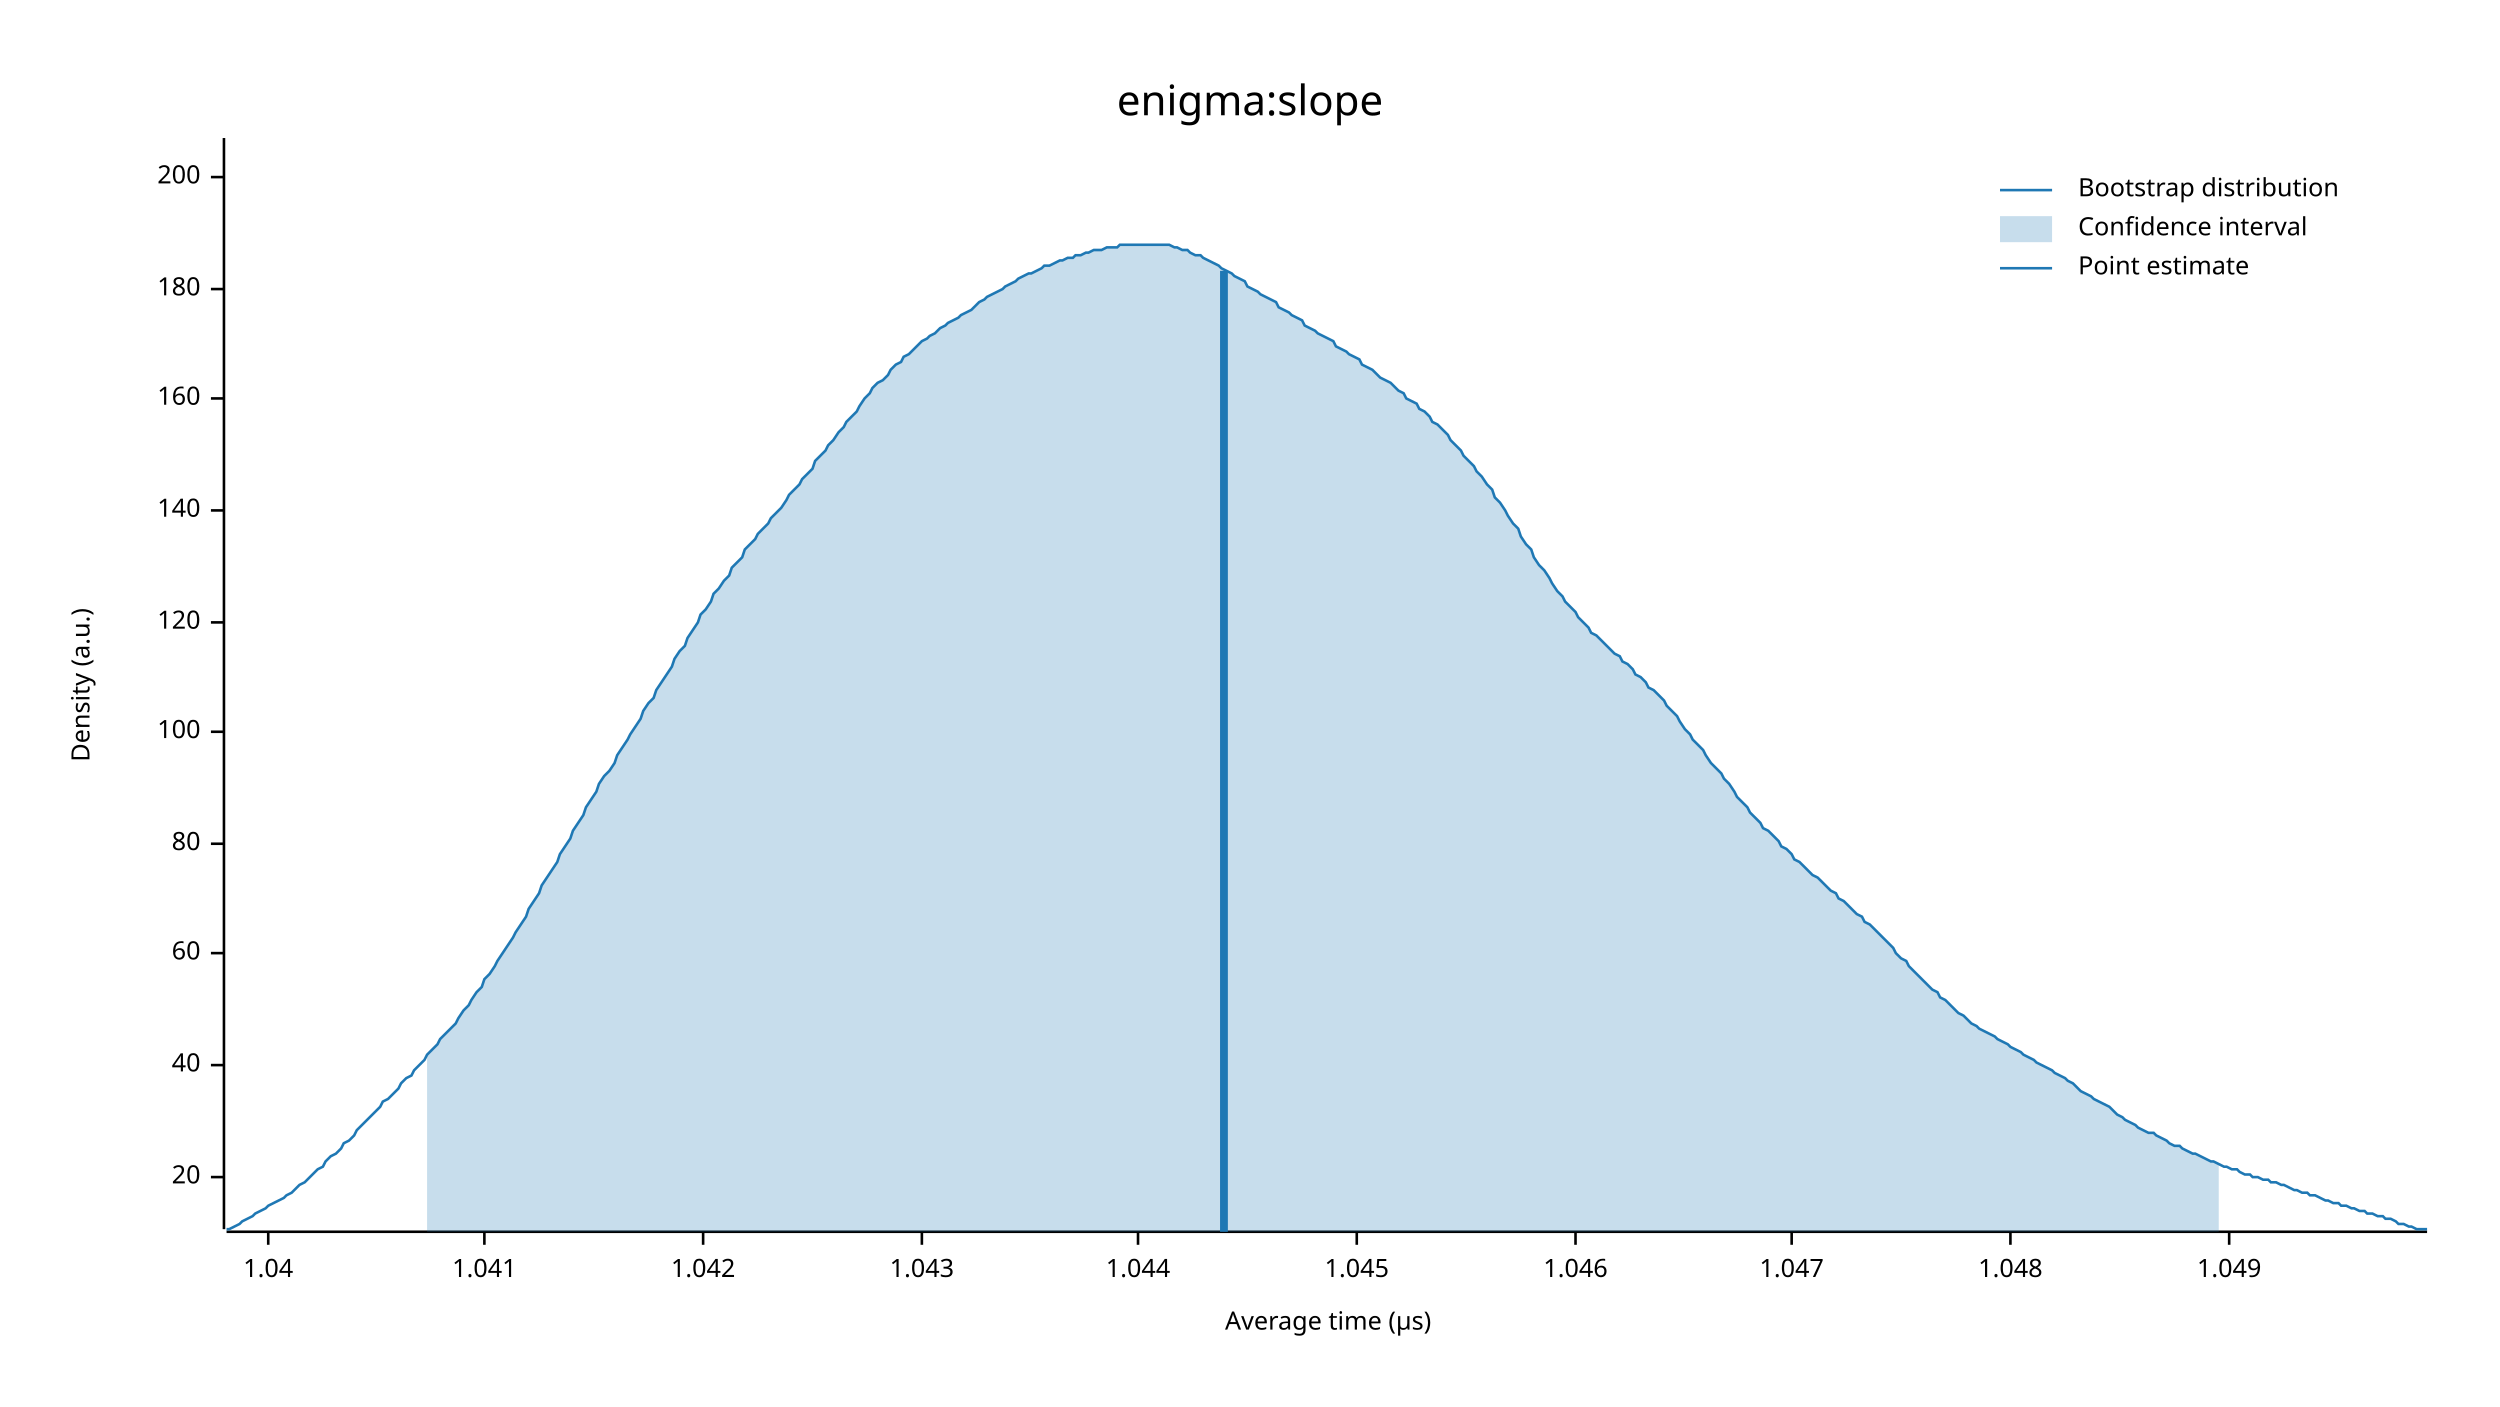
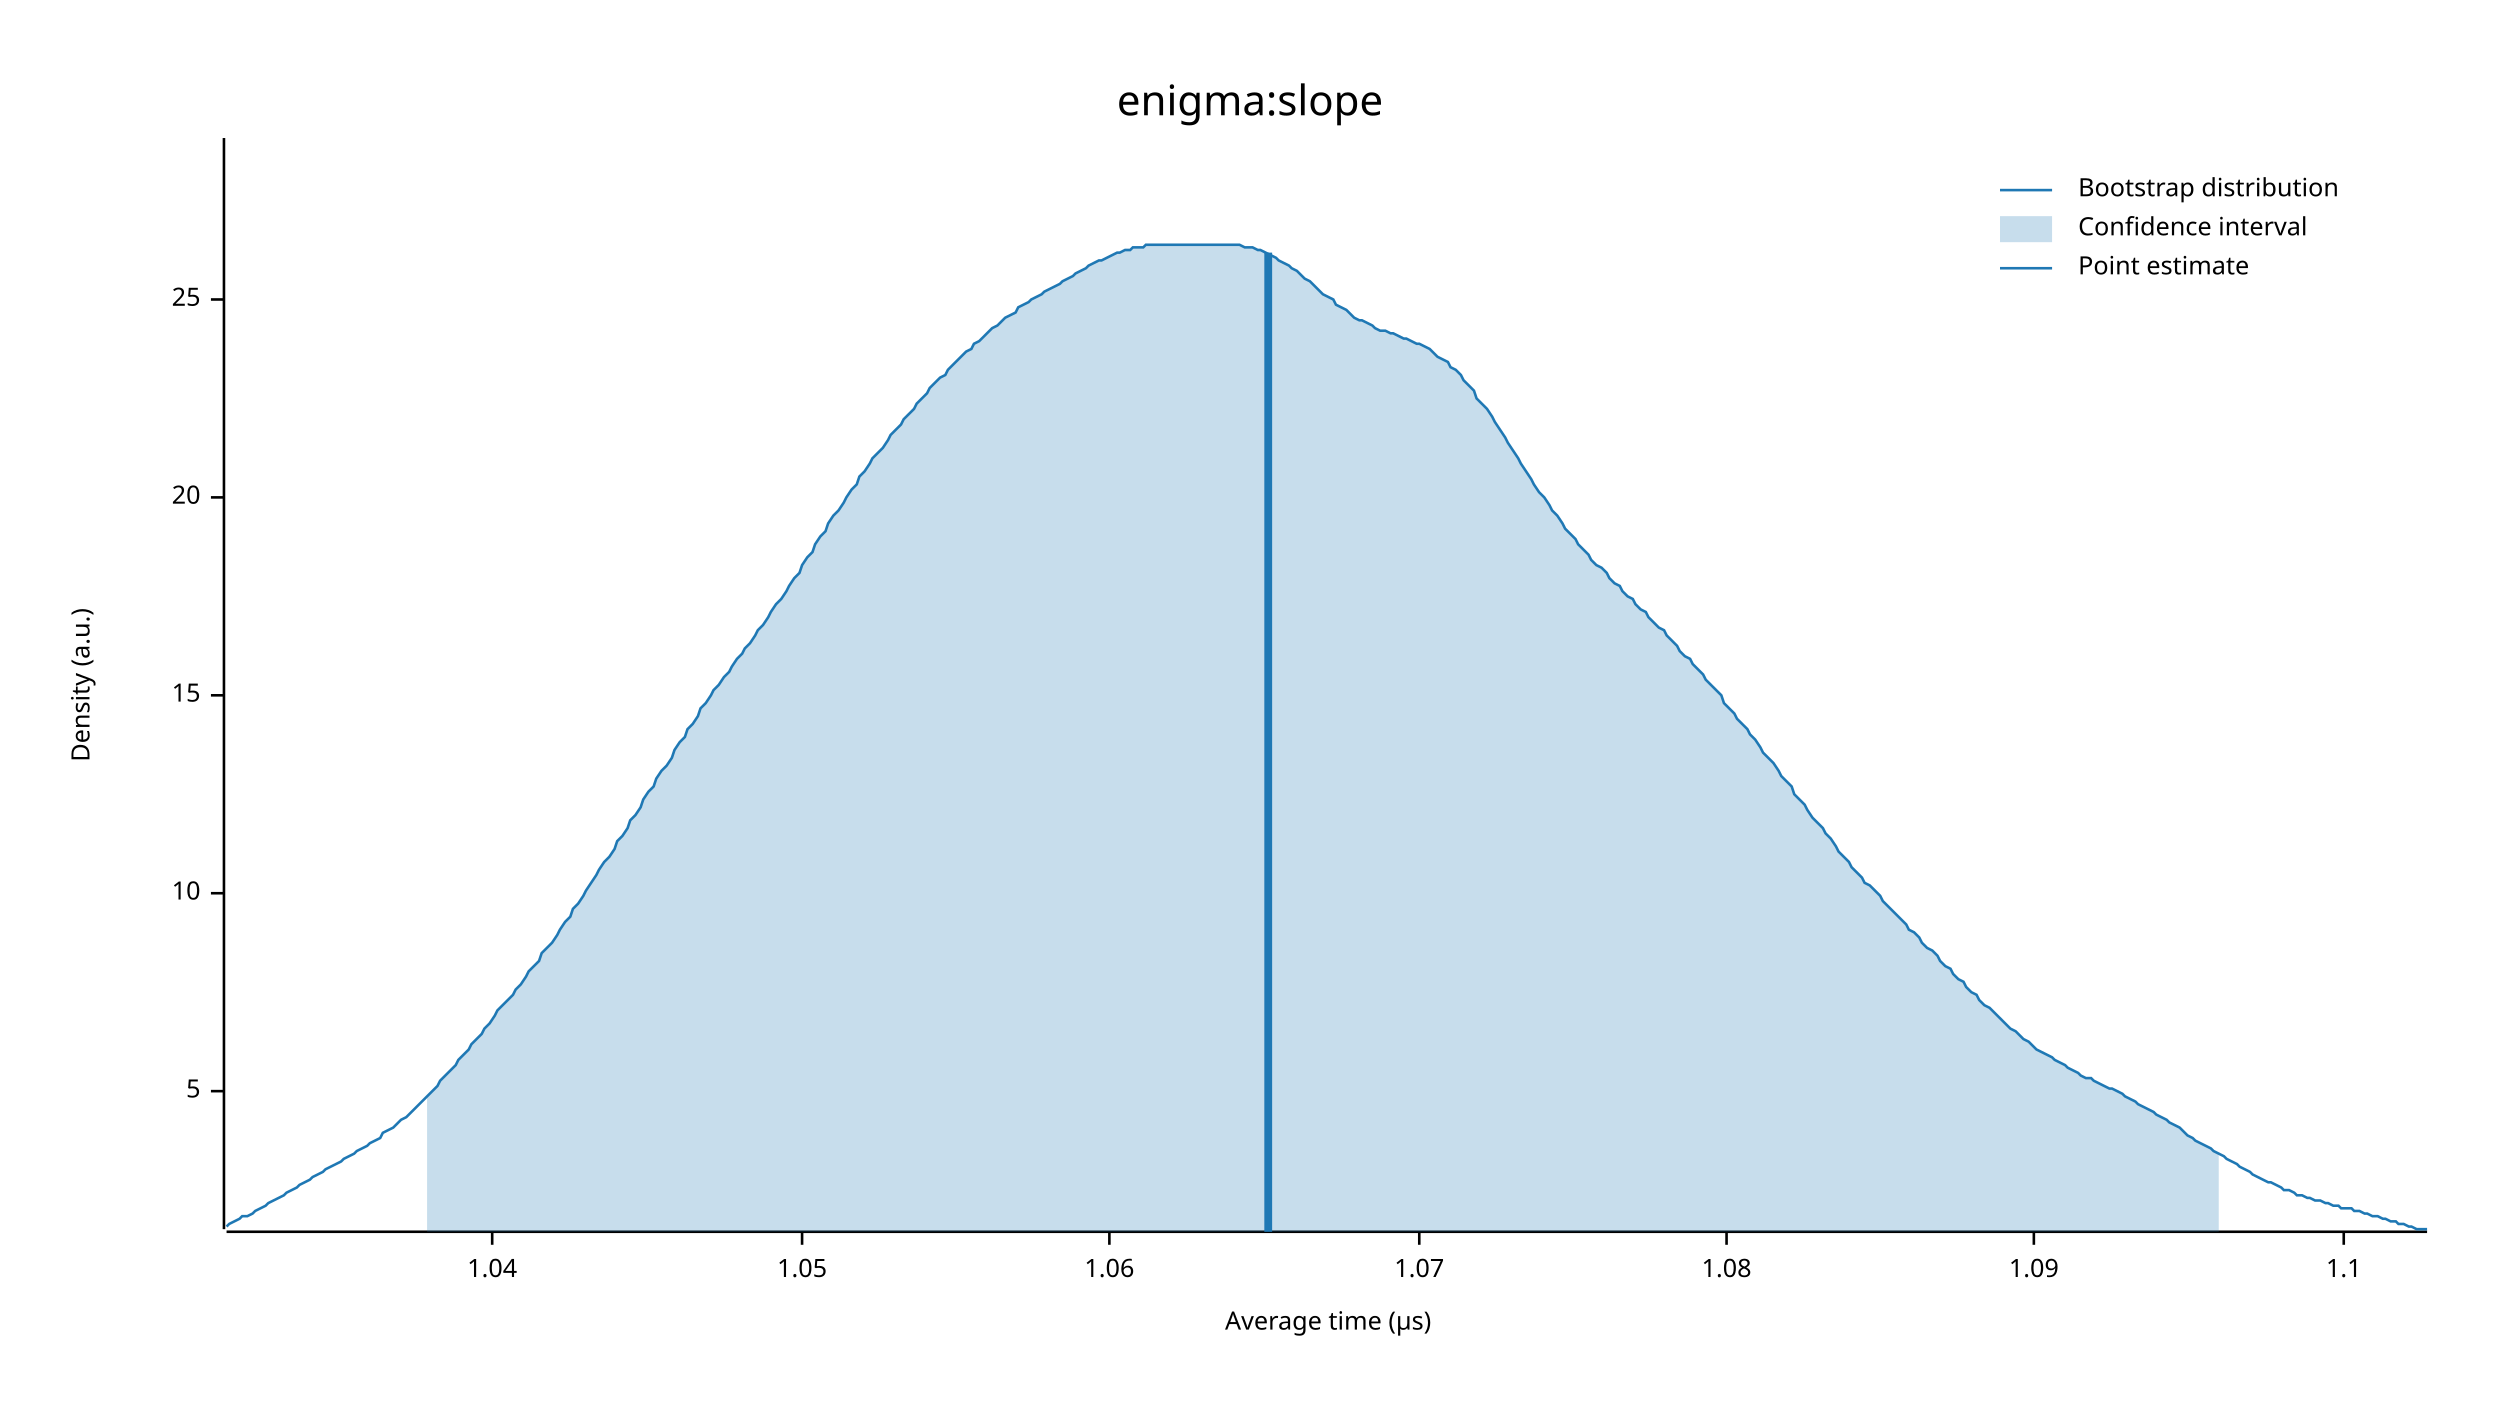
<svg xmlns="http://www.w3.org/2000/svg" width="960" height="540" viewBox="0 0 960 540">
  <text x="480" y="32" dy="0.76em" text-anchor="middle" font-family="sans-serif" font-size="16.129" opacity="1" fill="#000000">
enigma:slope
</text>
  <text x="27" y="263" dy="0.76em" text-anchor="middle" font-family="sans-serif" font-size="9.677" opacity="1" fill="#000000" transform="rotate(270, 27, 263)">
Density (a.u.)
</text>
  <text x="510" y="513" dy="-0.5ex" text-anchor="middle" font-family="sans-serif" font-size="9.677" opacity="1" fill="#000000">
Average time (µs)
</text>
  <polyline fill="none" opacity="1" stroke="#000000" stroke-width="1" points="86,53 86,472 " />
-   <text x="77" y="452" dy="0.5ex" text-anchor="end" font-family="sans-serif" font-size="9.677" opacity="1" fill="#000000">
+   <text x="77" y="419" dy="0.5ex" text-anchor="end" font-family="sans-serif" font-size="9.677" opacity="1" fill="#000000">
+ 5
+ </text>
+   <polyline fill="none" opacity="1" stroke="#000000" stroke-width="1" points="81,419 86,419 " />
+   <text x="77" y="343" dy="0.5ex" text-anchor="end" font-family="sans-serif" font-size="9.677" opacity="1" fill="#000000">
+ 10
+ </text>
+   <polyline fill="none" opacity="1" stroke="#000000" stroke-width="1" points="81,343 86,343 " />
+   <text x="77" y="267" dy="0.5ex" text-anchor="end" font-family="sans-serif" font-size="9.677" opacity="1" fill="#000000">
+ 15
+ </text>
+   <polyline fill="none" opacity="1" stroke="#000000" stroke-width="1" points="81,267 86,267 " />
+   <text x="77" y="191" dy="0.5ex" text-anchor="end" font-family="sans-serif" font-size="9.677" opacity="1" fill="#000000">
20
</text>
-   <polyline fill="none" opacity="1" stroke="#000000" stroke-width="1" points="81,452 86,452 " />
-   <text x="77" y="409" dy="0.5ex" text-anchor="end" font-family="sans-serif" font-size="9.677" opacity="1" fill="#000000">
- 40
+   <polyline fill="none" opacity="1" stroke="#000000" stroke-width="1" points="81,191 86,191 " />
+   <text x="77" y="115" dy="0.5ex" text-anchor="end" font-family="sans-serif" font-size="9.677" opacity="1" fill="#000000">
+ 25
</text>
-   <polyline fill="none" opacity="1" stroke="#000000" stroke-width="1" points="81,409 86,409 " />
-   <text x="77" y="366" dy="0.5ex" text-anchor="end" font-family="sans-serif" font-size="9.677" opacity="1" fill="#000000">
- 60
- </text>
-   <polyline fill="none" opacity="1" stroke="#000000" stroke-width="1" points="81,366 86,366 " />
-   <text x="77" y="324" dy="0.5ex" text-anchor="end" font-family="sans-serif" font-size="9.677" opacity="1" fill="#000000">
- 80
- </text>
-   <polyline fill="none" opacity="1" stroke="#000000" stroke-width="1" points="81,324 86,324 " />
-   <text x="77" y="281" dy="0.5ex" text-anchor="end" font-family="sans-serif" font-size="9.677" opacity="1" fill="#000000">
- 100
- </text>
-   <polyline fill="none" opacity="1" stroke="#000000" stroke-width="1" points="81,281 86,281 " />
-   <text x="77" y="239" dy="0.5ex" text-anchor="end" font-family="sans-serif" font-size="9.677" opacity="1" fill="#000000">
- 120
- </text>
-   <polyline fill="none" opacity="1" stroke="#000000" stroke-width="1" points="81,239 86,239 " />
-   <text x="77" y="196" dy="0.5ex" text-anchor="end" font-family="sans-serif" font-size="9.677" opacity="1" fill="#000000">
- 140
- </text>
-   <polyline fill="none" opacity="1" stroke="#000000" stroke-width="1" points="81,196 86,196 " />
-   <text x="77" y="153" dy="0.5ex" text-anchor="end" font-family="sans-serif" font-size="9.677" opacity="1" fill="#000000">
- 160
- </text>
-   <polyline fill="none" opacity="1" stroke="#000000" stroke-width="1" points="81,153 86,153 " />
-   <text x="77" y="111" dy="0.5ex" text-anchor="end" font-family="sans-serif" font-size="9.677" opacity="1" fill="#000000">
- 180
- </text>
-   <polyline fill="none" opacity="1" stroke="#000000" stroke-width="1" points="81,111 86,111 " />
-   <text x="77" y="68" dy="0.5ex" text-anchor="end" font-family="sans-serif" font-size="9.677" opacity="1" fill="#000000">
- 200
- </text>
-   <polyline fill="none" opacity="1" stroke="#000000" stroke-width="1" points="81,68 86,68 " />
+   <polyline fill="none" opacity="1" stroke="#000000" stroke-width="1" points="81,115 86,115 " />
  <polyline fill="none" opacity="1" stroke="#000000" stroke-width="1" points="87,473 932,473 " />
-   <text x="103" y="483" dy="0.76em" text-anchor="middle" font-family="sans-serif" font-size="9.677" opacity="1" fill="#000000">
+   <text x="189" y="483" dy="0.76em" text-anchor="middle" font-family="sans-serif" font-size="9.677" opacity="1" fill="#000000">
1.04
</text>
-   <polyline fill="none" opacity="1" stroke="#000000" stroke-width="1" points="103,473 103,478 " />
-   <text x="186" y="483" dy="0.76em" text-anchor="middle" font-family="sans-serif" font-size="9.677" opacity="1" fill="#000000">
- 1.041
+   <polyline fill="none" opacity="1" stroke="#000000" stroke-width="1" points="189,473 189,478 " />
+   <text x="308" y="483" dy="0.76em" text-anchor="middle" font-family="sans-serif" font-size="9.677" opacity="1" fill="#000000">
+ 1.05
</text>
-   <polyline fill="none" opacity="1" stroke="#000000" stroke-width="1" points="186,473 186,478 " />
-   <text x="270" y="483" dy="0.76em" text-anchor="middle" font-family="sans-serif" font-size="9.677" opacity="1" fill="#000000">
- 1.042
+   <polyline fill="none" opacity="1" stroke="#000000" stroke-width="1" points="308,473 308,478 " />
+   <text x="426" y="483" dy="0.76em" text-anchor="middle" font-family="sans-serif" font-size="9.677" opacity="1" fill="#000000">
+ 1.06
</text>
-   <polyline fill="none" opacity="1" stroke="#000000" stroke-width="1" points="270,473 270,478 " />
-   <text x="354" y="483" dy="0.76em" text-anchor="middle" font-family="sans-serif" font-size="9.677" opacity="1" fill="#000000">
- 1.043
+   <polyline fill="none" opacity="1" stroke="#000000" stroke-width="1" points="426,473 426,478 " />
+   <text x="545" y="483" dy="0.76em" text-anchor="middle" font-family="sans-serif" font-size="9.677" opacity="1" fill="#000000">
+ 1.07
</text>
-   <polyline fill="none" opacity="1" stroke="#000000" stroke-width="1" points="354,473 354,478 " />
-   <text x="437" y="483" dy="0.76em" text-anchor="middle" font-family="sans-serif" font-size="9.677" opacity="1" fill="#000000">
- 1.044
+   <polyline fill="none" opacity="1" stroke="#000000" stroke-width="1" points="545,473 545,478 " />
+   <text x="663" y="483" dy="0.76em" text-anchor="middle" font-family="sans-serif" font-size="9.677" opacity="1" fill="#000000">
+ 1.08
</text>
-   <polyline fill="none" opacity="1" stroke="#000000" stroke-width="1" points="437,473 437,478 " />
-   <text x="521" y="483" dy="0.76em" text-anchor="middle" font-family="sans-serif" font-size="9.677" opacity="1" fill="#000000">
- 1.045
+   <polyline fill="none" opacity="1" stroke="#000000" stroke-width="1" points="663,473 663,478 " />
+   <text x="781" y="483" dy="0.76em" text-anchor="middle" font-family="sans-serif" font-size="9.677" opacity="1" fill="#000000">
+ 1.09
</text>
-   <polyline fill="none" opacity="1" stroke="#000000" stroke-width="1" points="521,473 521,478 " />
-   <text x="605" y="483" dy="0.76em" text-anchor="middle" font-family="sans-serif" font-size="9.677" opacity="1" fill="#000000">
- 1.046
+   <polyline fill="none" opacity="1" stroke="#000000" stroke-width="1" points="781,473 781,478 " />
+   <text x="900" y="483" dy="0.76em" text-anchor="middle" font-family="sans-serif" font-size="9.677" opacity="1" fill="#000000">
+ 1.1
</text>
-   <polyline fill="none" opacity="1" stroke="#000000" stroke-width="1" points="605,473 605,478 " />
-   <text x="688" y="483" dy="0.76em" text-anchor="middle" font-family="sans-serif" font-size="9.677" opacity="1" fill="#000000">
- 1.047
- </text>
-   <polyline fill="none" opacity="1" stroke="#000000" stroke-width="1" points="688,473 688,478 " />
-   <text x="772" y="483" dy="0.76em" text-anchor="middle" font-family="sans-serif" font-size="9.677" opacity="1" fill="#000000">
- 1.048
- </text>
-   <polyline fill="none" opacity="1" stroke="#000000" stroke-width="1" points="772,473 772,478 " />
-   <text x="856" y="483" dy="0.76em" text-anchor="middle" font-family="sans-serif" font-size="9.677" opacity="1" fill="#000000">
- 1.049
- </text>
-   <polyline fill="none" opacity="1" stroke="#000000" stroke-width="1" points="856,473 856,478 " />
-   <polyline fill="none" opacity="1" stroke="#1F78B4" stroke-width="1" points="87,472 88,472 90,471 92,470 93,469 95,468 97,467 98,466 100,465 102,464 103,463 105,462 107,461 109,460 110,459 112,458 114,456 115,455 117,454 119,452 120,451 122,449 124,448 125,446 127,444 129,443 131,441 132,439 134,438 136,436 137,434 139,432 141,430 142,429 144,427 146,425 147,423 149,422 151,420 153,418 154,416 156,414 158,413 159,411 161,409 163,407 164,405 166,403 168,401 169,399 171,397 173,395 175,393 176,391 178,388 180,386 181,384 183,381 185,379 186,376 188,374 190,371 191,369 193,366 195,363 197,360 198,358 200,355 202,352 203,349 205,346 207,343 208,340 210,337 212,334 214,331 215,328 217,325 219,322 220,319 222,316 224,313 225,310 227,307 229,304 230,301 232,298 234,296 236,293 237,290 239,287 241,284 242,282 244,279 246,276 247,273 249,270 251,268 252,265 254,262 256,259 258,256 259,253 261,250 263,248 264,245 266,242 268,239 269,236 271,234 273,231 274,228 276,226 278,223 280,221 281,218 283,216 285,214 286,211 288,209 290,207 291,205 293,203 295,201 296,199 298,197 300,195 302,192 303,190 305,188 307,186 308,184 310,182 312,180 313,177 315,175 317,173 318,171 320,169 322,166 324,164 325,162 327,160 329,158 330,156 332,153 334,151 335,149 337,147 339,146 341,144 342,142 344,140 346,139 347,137 349,136 351,134 352,133 354,131 356,130 357,129 359,128 361,126 363,125 364,124 366,123 368,122 369,121 371,120 373,119 374,118 376,116 378,115 379,114 381,113 383,112 385,111 386,110 388,109 390,108 391,107 393,106 395,105 396,105 398,104 400,103 401,102 403,102 405,101 407,100 408,100 410,99 412,99 413,98 415,98 417,97 418,97 420,96 422,96 423,96 425,95 427,95 429,95 430,94 432,94 434,94 435,94 437,94 439,94 440,94 442,94 444,94 445,94 447,94 449,94 451,95 452,95 454,96 456,96 457,97 459,98 461,98 462,99 464,100 466,101 468,102 469,103 471,104 473,105 474,106 476,107 478,108 479,110 481,111 483,112 484,113 486,114 488,115 490,116 491,118 493,119 495,120 496,121 498,122 500,123 501,125 503,126 505,127 506,128 508,129 510,130 512,131 513,133 515,134 517,135 518,136 520,137 522,138 523,140 525,141 527,142 528,143 530,145 532,146 534,147 535,148 537,150 539,151 540,153 542,154 544,155 545,157 547,158 549,160 550,162 552,163 554,165 556,167 557,169 559,171 561,173 562,175 564,177 566,179 567,181 569,183 571,186 573,188 574,191 576,193 578,196 579,198 581,201 583,203 584,206 586,209 588,211 589,214 591,217 593,219 595,222 596,224 598,227 600,229 601,231 603,233 605,235 606,237 608,239 610,241 611,243 613,244 615,246 617,248 618,249 620,251 622,252 623,254 625,255 627,257 628,259 630,260 632,262 633,264 635,265 637,267 639,269 640,271 642,273 644,275 645,277 647,280 649,282 650,284 652,286 654,288 655,290 657,293 659,295 661,297 662,299 664,301 666,304 667,306 669,308 671,310 672,312 674,314 676,316 677,318 679,319 681,321 683,323 684,325 686,326 688,328 689,330 691,331 693,333 694,334 696,336 698,337 700,339 701,340 703,342 705,343 706,345 708,346 710,348 711,349 713,351 715,352 716,354 718,355 720,357 722,359 723,360 725,362 727,364 728,366 730,368 732,369 733,371 735,373 737,375 738,376 740,378 742,380 744,381 745,383 747,384 749,386 750,387 752,389 754,390 755,391 757,393 759,394 760,395 762,396 764,397 766,398 767,399 769,400 771,401 772,402 774,403 776,404 777,405 779,406 781,407 782,408 784,409 786,410 788,411 789,412 791,413 793,414 794,415 796,416 798,418 799,419 801,420 803,421 804,422 806,423 808,424 810,425 811,426 813,428 815,429 816,430 818,431 820,432 821,433 823,434 825,435 827,435 828,436 830,437 832,438 833,439 835,440 837,440 838,441 840,442 842,443 843,443 845,444 847,445 849,446 850,446 852,447 854,448 855,448 857,449 859,449 860,450 862,451 864,451 865,452 867,452 869,453 871,453 872,454 874,454 876,455 877,455 879,456 881,457 882,457 884,458 886,458 887,459 889,459 891,460 893,461 894,461 896,462 898,462 899,463 901,463 903,464 904,464 906,465 908,465 909,466 911,466 913,467 915,467 916,468 918,468 920,469 921,470 923,470 925,471 926,471 928,472 930,472 932,472 " />
-   <polygon opacity="0.25" fill="#1F78B4" points="164,405 166,403 168,401 169,399 171,397 173,395 175,393 176,391 178,388 180,386 181,384 183,381 185,379 186,376 188,374 190,371 191,369 193,366 195,363 197,360 198,358 200,355 202,352 203,349 205,346 207,343 208,340 210,337 212,334 214,331 215,328 217,325 219,322 220,319 222,316 224,313 225,310 227,307 229,304 230,301 232,298 234,296 236,293 237,290 239,287 241,284 242,282 244,279 246,276 247,273 249,270 251,268 252,265 254,262 256,259 258,256 259,253 261,250 263,248 264,245 266,242 268,239 269,236 271,234 273,231 274,228 276,226 278,223 280,221 281,218 283,216 285,214 286,211 288,209 290,207 291,205 293,203 295,201 296,199 298,197 300,195 302,192 303,190 305,188 307,186 308,184 310,182 312,180 313,177 315,175 317,173 318,171 320,169 322,166 324,164 325,162 327,160 329,158 330,156 332,153 334,151 335,149 337,147 339,146 341,144 342,142 344,140 346,139 347,137 349,136 351,134 352,133 354,131 356,130 357,129 359,128 361,126 363,125 364,124 366,123 368,122 369,121 371,120 373,119 374,118 376,116 378,115 379,114 381,113 383,112 385,111 386,110 388,109 390,108 391,107 393,106 395,105 396,105 398,104 400,103 401,102 403,102 405,101 407,100 408,100 410,99 412,99 413,98 415,98 417,97 418,97 420,96 422,96 423,96 425,95 427,95 429,95 430,94 432,94 434,94 435,94 437,94 439,94 440,94 442,94 444,94 445,94 447,94 449,94 451,95 452,95 454,96 456,96 457,97 459,98 461,98 462,99 464,100 466,101 468,102 469,103 471,104 473,105 474,106 476,107 478,108 479,110 481,111 483,112 484,113 486,114 488,115 490,116 491,118 493,119 495,120 496,121 498,122 500,123 501,125 503,126 505,127 506,128 508,129 510,130 512,131 513,133 515,134 517,135 518,136 520,137 522,138 523,140 525,141 527,142 528,143 530,145 532,146 534,147 535,148 537,150 539,151 540,153 542,154 544,155 545,157 547,158 549,160 550,162 552,163 554,165 556,167 557,169 559,171 561,173 562,175 564,177 566,179 567,181 569,183 571,186 573,188 574,191 576,193 578,196 579,198 581,201 583,203 584,206 586,209 588,211 589,214 591,217 593,219 595,222 596,224 598,227 600,229 601,231 603,233 605,235 606,237 608,239 610,241 611,243 613,244 615,246 617,248 618,249 620,251 622,252 623,254 625,255 627,257 628,259 630,260 632,262 633,264 635,265 637,267 639,269 640,271 642,273 644,275 645,277 647,280 649,282 650,284 652,286 654,288 655,290 657,293 659,295 661,297 662,299 664,301 666,304 667,306 669,308 671,310 672,312 674,314 676,316 677,318 679,319 681,321 683,323 684,325 686,326 688,328 689,330 691,331 693,333 694,334 696,336 698,337 700,339 701,340 703,342 705,343 706,345 708,346 710,348 711,349 713,351 715,352 716,354 718,355 720,357 722,359 723,360 725,362 727,364 728,366 730,368 732,369 733,371 735,373 737,375 738,376 740,378 742,380 744,381 745,383 747,384 749,386 750,387 752,389 754,390 755,391 757,393 759,394 760,395 762,396 764,397 766,398 767,399 769,400 771,401 772,402 774,403 776,404 777,405 779,406 781,407 782,408 784,409 786,410 788,411 789,412 791,413 793,414 794,415 796,416 798,418 799,419 801,420 803,421 804,422 806,423 808,424 810,425 811,426 813,428 815,429 816,430 818,431 820,432 821,433 823,434 825,435 827,435 828,436 830,437 832,438 833,439 835,440 837,440 838,441 840,442 842,443 843,443 845,444 847,445 849,446 850,446 852,447 852,473 164,473 " />
-   <polyline fill="none" opacity="1" stroke="#1F78B4" stroke-width="3" points="470,473 470,104 " />
+   <polyline fill="none" opacity="1" stroke="#000000" stroke-width="1" points="900,473 900,478 " />
+   <polyline fill="none" opacity="1" stroke="#1F78B4" stroke-width="1" points="87,471 88,470 90,469 92,468 93,467 95,467 97,466 98,465 100,464 102,463 103,462 105,461 107,460 109,459 110,458 112,457 114,456 115,455 117,454 119,453 120,452 122,451 124,450 125,449 127,448 129,447 131,446 132,445 134,444 136,443 137,442 139,441 141,440 142,439 144,438 146,437 147,435 149,434 151,433 153,431 154,430 156,429 158,427 159,426 161,424 163,422 164,421 166,419 168,417 169,415 171,413 173,411 175,409 176,407 178,405 180,403 181,401 183,399 185,397 186,395 188,393 190,390 191,388 193,386 195,384 197,382 198,380 200,378 202,375 203,373 205,371 207,369 208,366 210,364 212,362 214,359 215,357 217,354 219,352 220,349 222,347 224,344 225,342 227,339 229,336 230,334 232,331 234,329 236,326 237,323 239,321 241,318 242,315 244,313 246,310 247,307 249,304 251,302 252,299 254,296 256,294 258,291 259,288 261,285 263,283 264,280 266,278 268,275 269,272 271,270 273,267 274,265 276,263 278,260 280,258 281,256 283,253 285,251 286,249 288,247 290,244 291,242 293,240 295,237 296,235 298,232 300,230 302,227 303,225 305,222 307,220 308,217 310,214 312,212 313,209 315,206 317,204 318,201 320,198 322,196 324,193 325,191 327,188 329,186 330,183 332,181 334,178 335,176 337,174 339,172 341,169 342,167 344,165 346,163 347,161 349,159 351,157 352,155 354,153 356,151 357,149 359,147 361,145 363,144 364,142 366,140 368,138 369,137 371,135 373,134 374,132 376,131 378,129 379,128 381,126 383,125 385,123 386,122 388,121 390,120 391,118 393,117 395,116 396,115 398,114 400,113 401,112 403,111 405,110 407,109 408,108 410,107 412,106 413,105 415,104 417,103 418,102 420,101 422,100 423,100 425,99 427,98 429,97 430,97 432,96 434,96 435,95 437,95 439,95 440,94 442,94 444,94 445,94 447,94 449,94 451,94 452,94 454,94 456,94 457,94 459,94 461,94 462,94 464,94 466,94 468,94 469,94 471,94 473,94 474,94 476,94 478,95 479,95 481,95 483,96 484,96 486,97 488,98 490,99 491,100 493,101 495,102 496,103 498,104 500,106 501,107 503,108 505,110 506,111 508,113 510,114 512,115 513,117 515,118 517,119 518,120 520,122 522,123 523,123 525,124 527,125 528,126 530,127 532,127 534,128 535,128 537,129 539,130 540,130 542,131 544,132 545,132 547,133 549,134 550,135 552,137 554,138 556,139 557,141 559,142 561,144 562,146 564,148 566,150 567,153 569,155 571,157 573,160 574,162 576,165 578,168 579,170 581,173 583,176 584,178 586,181 588,184 589,186 591,189 593,191 595,194 596,196 598,198 600,201 601,203 603,205 605,207 606,209 608,211 610,213 611,215 613,217 615,218 617,220 618,222 620,224 622,225 623,227 625,229 627,230 628,232 630,234 632,235 633,237 635,239 637,241 639,242 640,244 642,246 644,248 645,250 647,252 649,253 650,255 652,257 654,259 655,261 657,263 659,265 661,267 662,270 664,272 666,274 667,276 669,278 671,280 672,282 674,284 676,287 677,289 679,291 681,293 683,296 684,298 686,300 688,302 689,305 691,307 693,309 694,311 696,314 698,316 700,318 701,320 703,322 705,325 706,327 708,329 710,331 711,333 713,335 715,337 716,339 718,340 720,342 722,344 723,346 725,348 727,350 728,351 730,353 732,355 733,357 735,358 737,360 738,362 740,364 742,365 744,367 745,369 747,371 749,372 750,374 752,376 754,377 755,379 757,381 759,382 760,384 762,386 764,387 766,389 767,390 769,392 771,394 772,395 774,396 776,398 777,399 779,400 781,402 782,403 784,404 786,405 788,406 789,407 791,408 793,409 794,410 796,411 798,412 799,413 801,414 803,414 804,415 806,416 808,417 810,418 811,418 813,419 815,420 816,421 818,422 820,423 821,424 823,425 825,426 827,427 828,428 830,429 832,430 833,431 835,432 837,433 838,434 840,436 842,437 843,438 845,439 847,440 849,441 850,442 852,443 854,444 855,445 857,446 859,447 860,448 862,449 864,450 865,451 867,452 869,453 871,454 872,454 874,455 876,456 877,457 879,457 881,458 882,459 884,459 886,460 887,460 889,461 891,461 893,462 894,462 896,463 898,463 899,464 901,464 903,464 904,465 906,465 908,466 909,466 911,467 913,467 915,468 916,468 918,469 920,469 921,470 923,470 925,471 926,471 928,472 930,472 932,472 " />
+   <polygon opacity="0.25" fill="#1F78B4" points="164,421 166,419 168,417 169,415 171,413 173,411 175,409 176,407 178,405 180,403 181,401 183,399 185,397 186,395 188,393 190,390 191,388 193,386 195,384 197,382 198,380 200,378 202,375 203,373 205,371 207,369 208,366 210,364 212,362 214,359 215,357 217,354 219,352 220,349 222,347 224,344 225,342 227,339 229,336 230,334 232,331 234,329 236,326 237,323 239,321 241,318 242,315 244,313 246,310 247,307 249,304 251,302 252,299 254,296 256,294 258,291 259,288 261,285 263,283 264,280 266,278 268,275 269,272 271,270 273,267 274,265 276,263 278,260 280,258 281,256 283,253 285,251 286,249 288,247 290,244 291,242 293,240 295,237 296,235 298,232 300,230 302,227 303,225 305,222 307,220 308,217 310,214 312,212 313,209 315,206 317,204 318,201 320,198 322,196 324,193 325,191 327,188 329,186 330,183 332,181 334,178 335,176 337,174 339,172 341,169 342,167 344,165 346,163 347,161 349,159 351,157 352,155 354,153 356,151 357,149 359,147 361,145 363,144 364,142 366,140 368,138 369,137 371,135 373,134 374,132 376,131 378,129 379,128 381,126 383,125 385,123 386,122 388,121 390,120 391,118 393,117 395,116 396,115 398,114 400,113 401,112 403,111 405,110 407,109 408,108 410,107 412,106 413,105 415,104 417,103 418,102 420,101 422,100 423,100 425,99 427,98 429,97 430,97 432,96 434,96 435,95 437,95 439,95 440,94 442,94 444,94 445,94 447,94 449,94 451,94 452,94 454,94 456,94 457,94 459,94 461,94 462,94 464,94 466,94 468,94 469,94 471,94 473,94 474,94 476,94 478,95 479,95 481,95 483,96 484,96 486,97 488,98 490,99 491,100 493,101 495,102 496,103 498,104 500,106 501,107 503,108 505,110 506,111 508,113 510,114 512,115 513,117 515,118 517,119 518,120 520,122 522,123 523,123 525,124 527,125 528,126 530,127 532,127 534,128 535,128 537,129 539,130 540,130 542,131 544,132 545,132 547,133 549,134 550,135 552,137 554,138 556,139 557,141 559,142 561,144 562,146 564,148 566,150 567,153 569,155 571,157 573,160 574,162 576,165 578,168 579,170 581,173 583,176 584,178 586,181 588,184 589,186 591,189 593,191 595,194 596,196 598,198 600,201 601,203 603,205 605,207 606,209 608,211 610,213 611,215 613,217 615,218 617,220 618,222 620,224 622,225 623,227 625,229 627,230 628,232 630,234 632,235 633,237 635,239 637,241 639,242 640,244 642,246 644,248 645,250 647,252 649,253 650,255 652,257 654,259 655,261 657,263 659,265 661,267 662,270 664,272 666,274 667,276 669,278 671,280 672,282 674,284 676,287 677,289 679,291 681,293 683,296 684,298 686,300 688,302 689,305 691,307 693,309 694,311 696,314 698,316 700,318 701,320 703,322 705,325 706,327 708,329 710,331 711,333 713,335 715,337 716,339 718,340 720,342 722,344 723,346 725,348 727,350 728,351 730,353 732,355 733,357 735,358 737,360 738,362 740,364 742,365 744,367 745,369 747,371 749,372 750,374 752,376 754,377 755,379 757,381 759,382 760,384 762,386 764,387 766,389 767,390 769,392 771,394 772,395 774,396 776,398 777,399 779,400 781,402 782,403 784,404 786,405 788,406 789,407 791,408 793,409 794,410 796,411 798,412 799,413 801,414 803,414 804,415 806,416 808,417 810,418 811,418 813,419 815,420 816,421 818,422 820,423 821,424 823,425 825,426 827,427 828,428 830,429 832,430 833,431 835,432 837,433 838,434 840,436 842,437 843,438 845,439 847,440 849,441 850,442 852,443 852,473 164,473 " />
+   <polyline fill="none" opacity="1" stroke="#1F78B4" stroke-width="3" points="487,473 487,97 " />
  <text x="798" y="68" dy="0.76em" text-anchor="start" font-family="sans-serif" font-size="9.677" opacity="1" fill="#000000">
Bootstrap distribution
</text>
  <text x="798" y="83" dy="0.76em" text-anchor="start" font-family="sans-serif" font-size="9.677" opacity="1" fill="#000000">
Confidence interval
</text>
  <text x="798" y="98" dy="0.76em" text-anchor="start" font-family="sans-serif" font-size="9.677" opacity="1" fill="#000000">
Point estimate
</text>
  <polyline fill="none" opacity="1" stroke="#1F78B4" stroke-width="1" points="768,73 788,73 " />
  <rect x="768" y="83" width="20" height="10" opacity="0.25" fill="#1F78B4" stroke="none" />
  <polyline fill="none" opacity="1" stroke="#1F78B4" stroke-width="1" points="768,103 788,103 " />
</svg>
